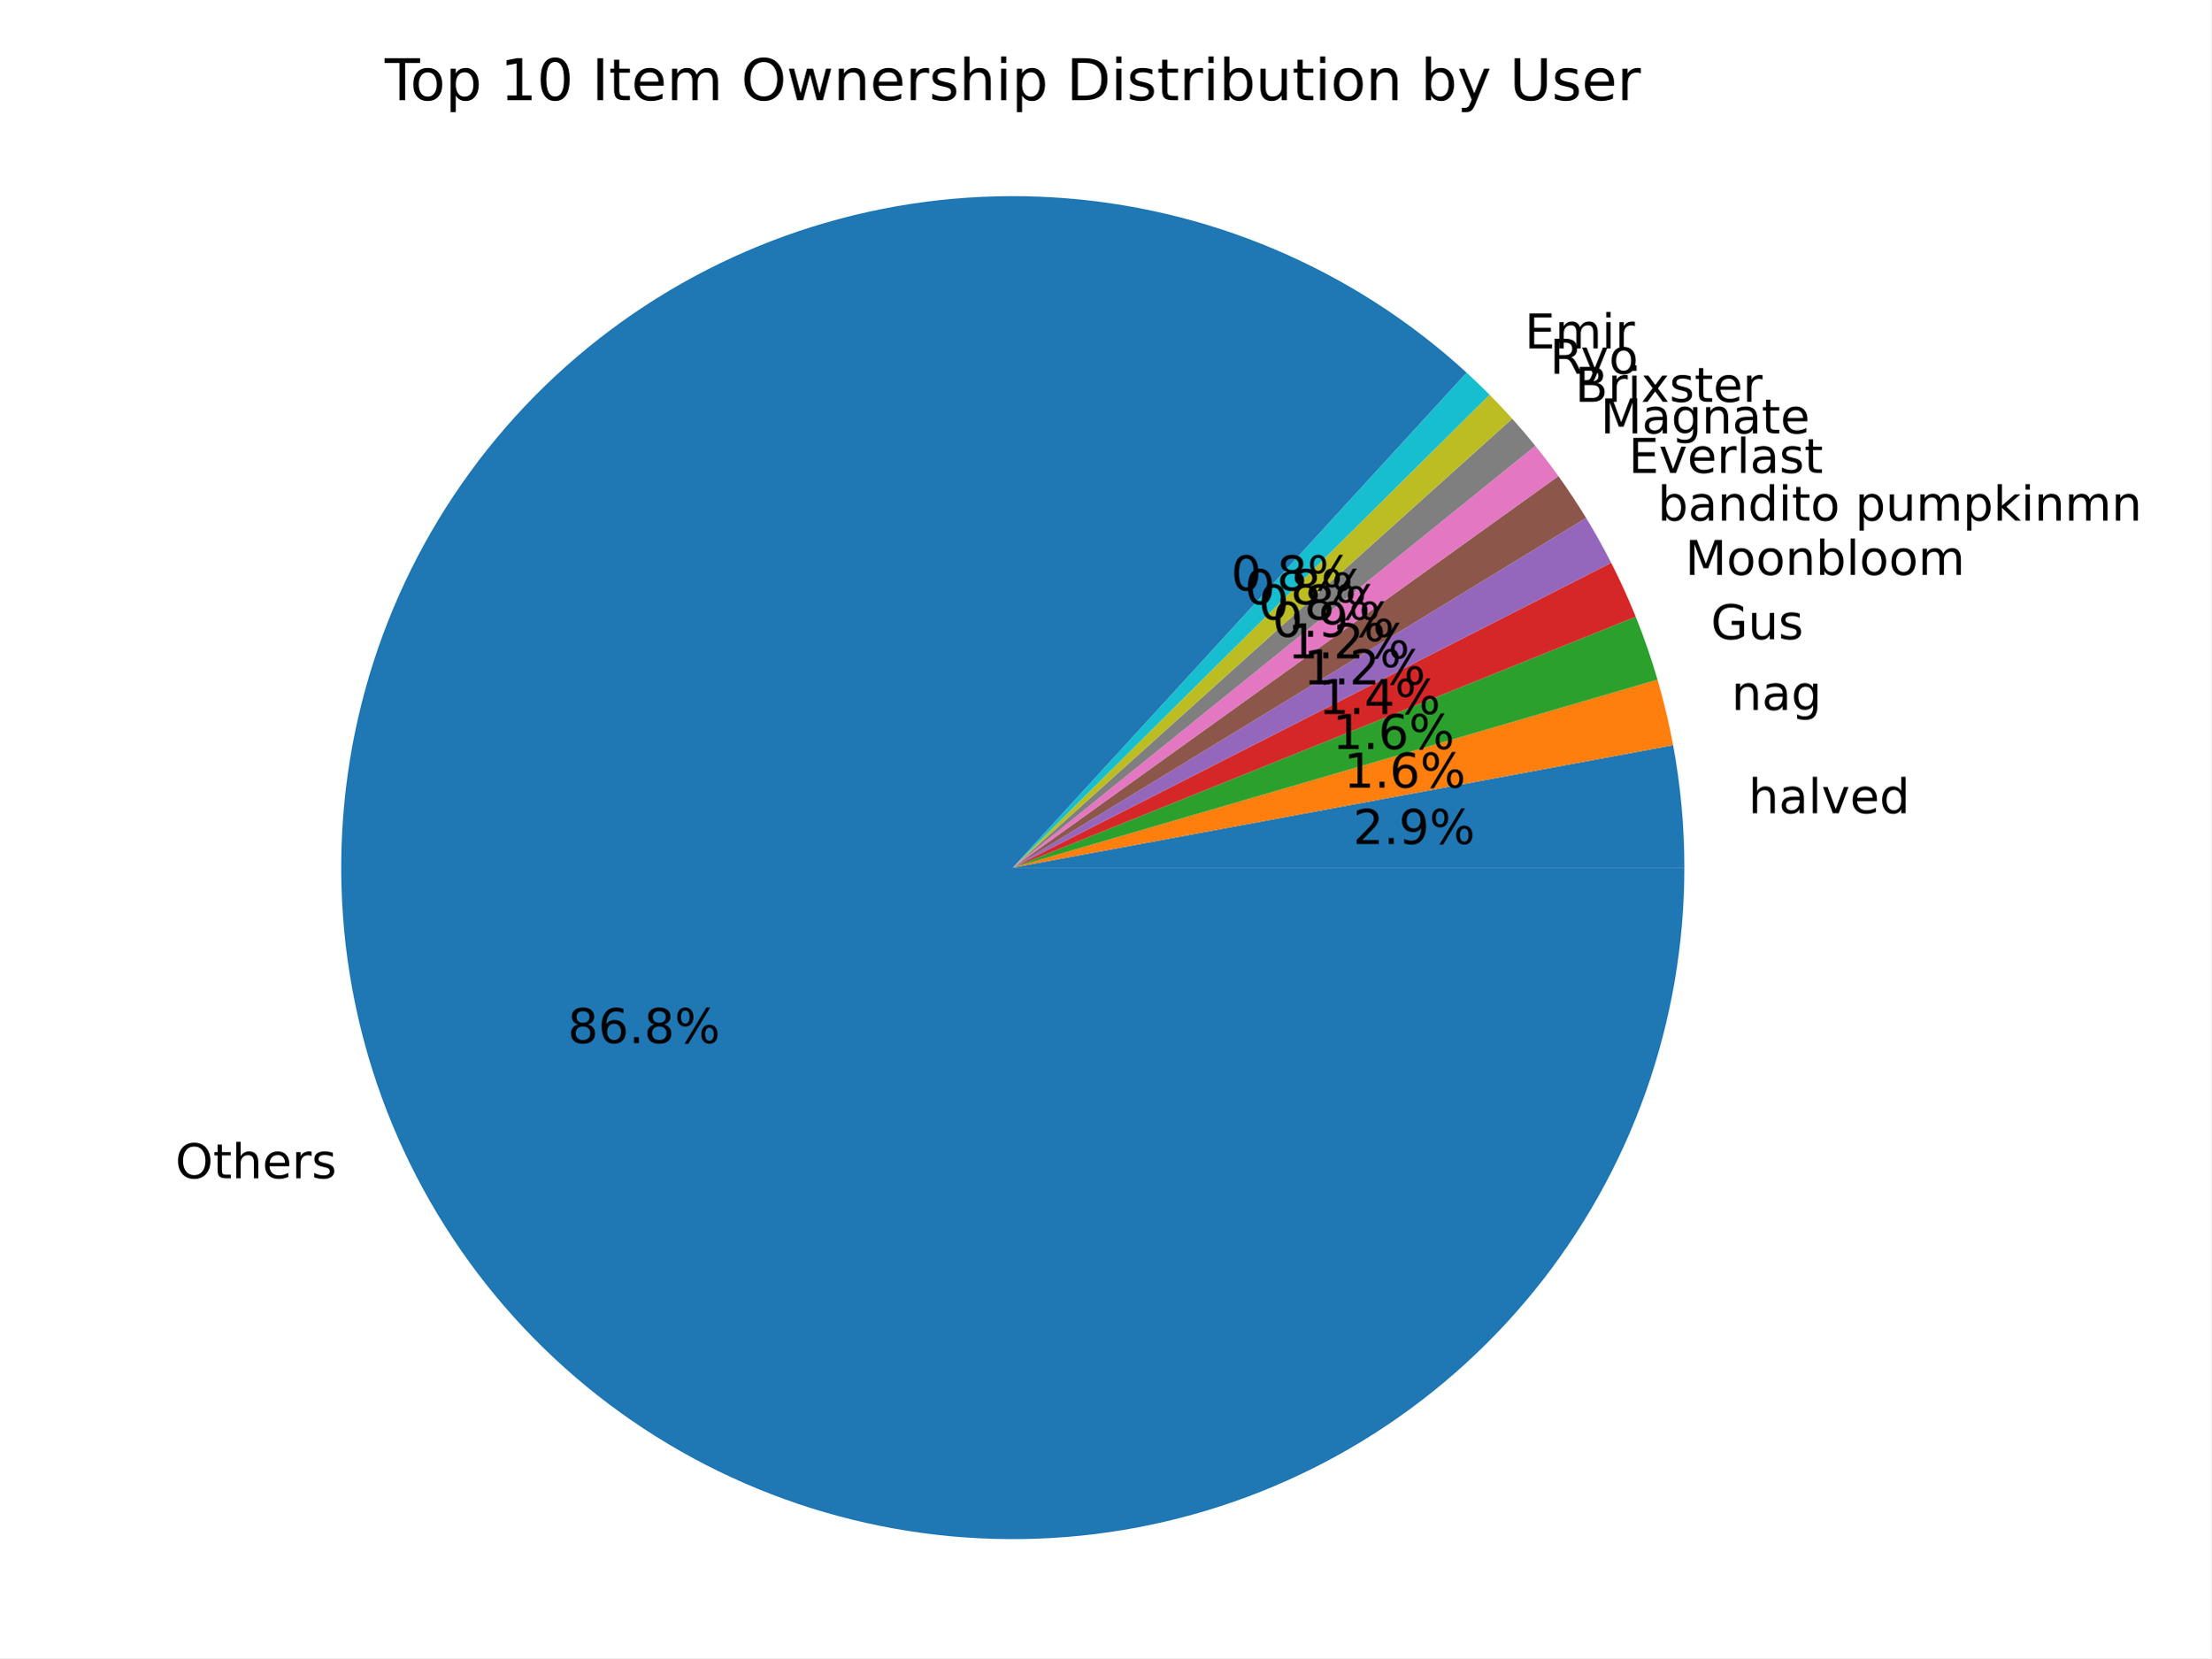
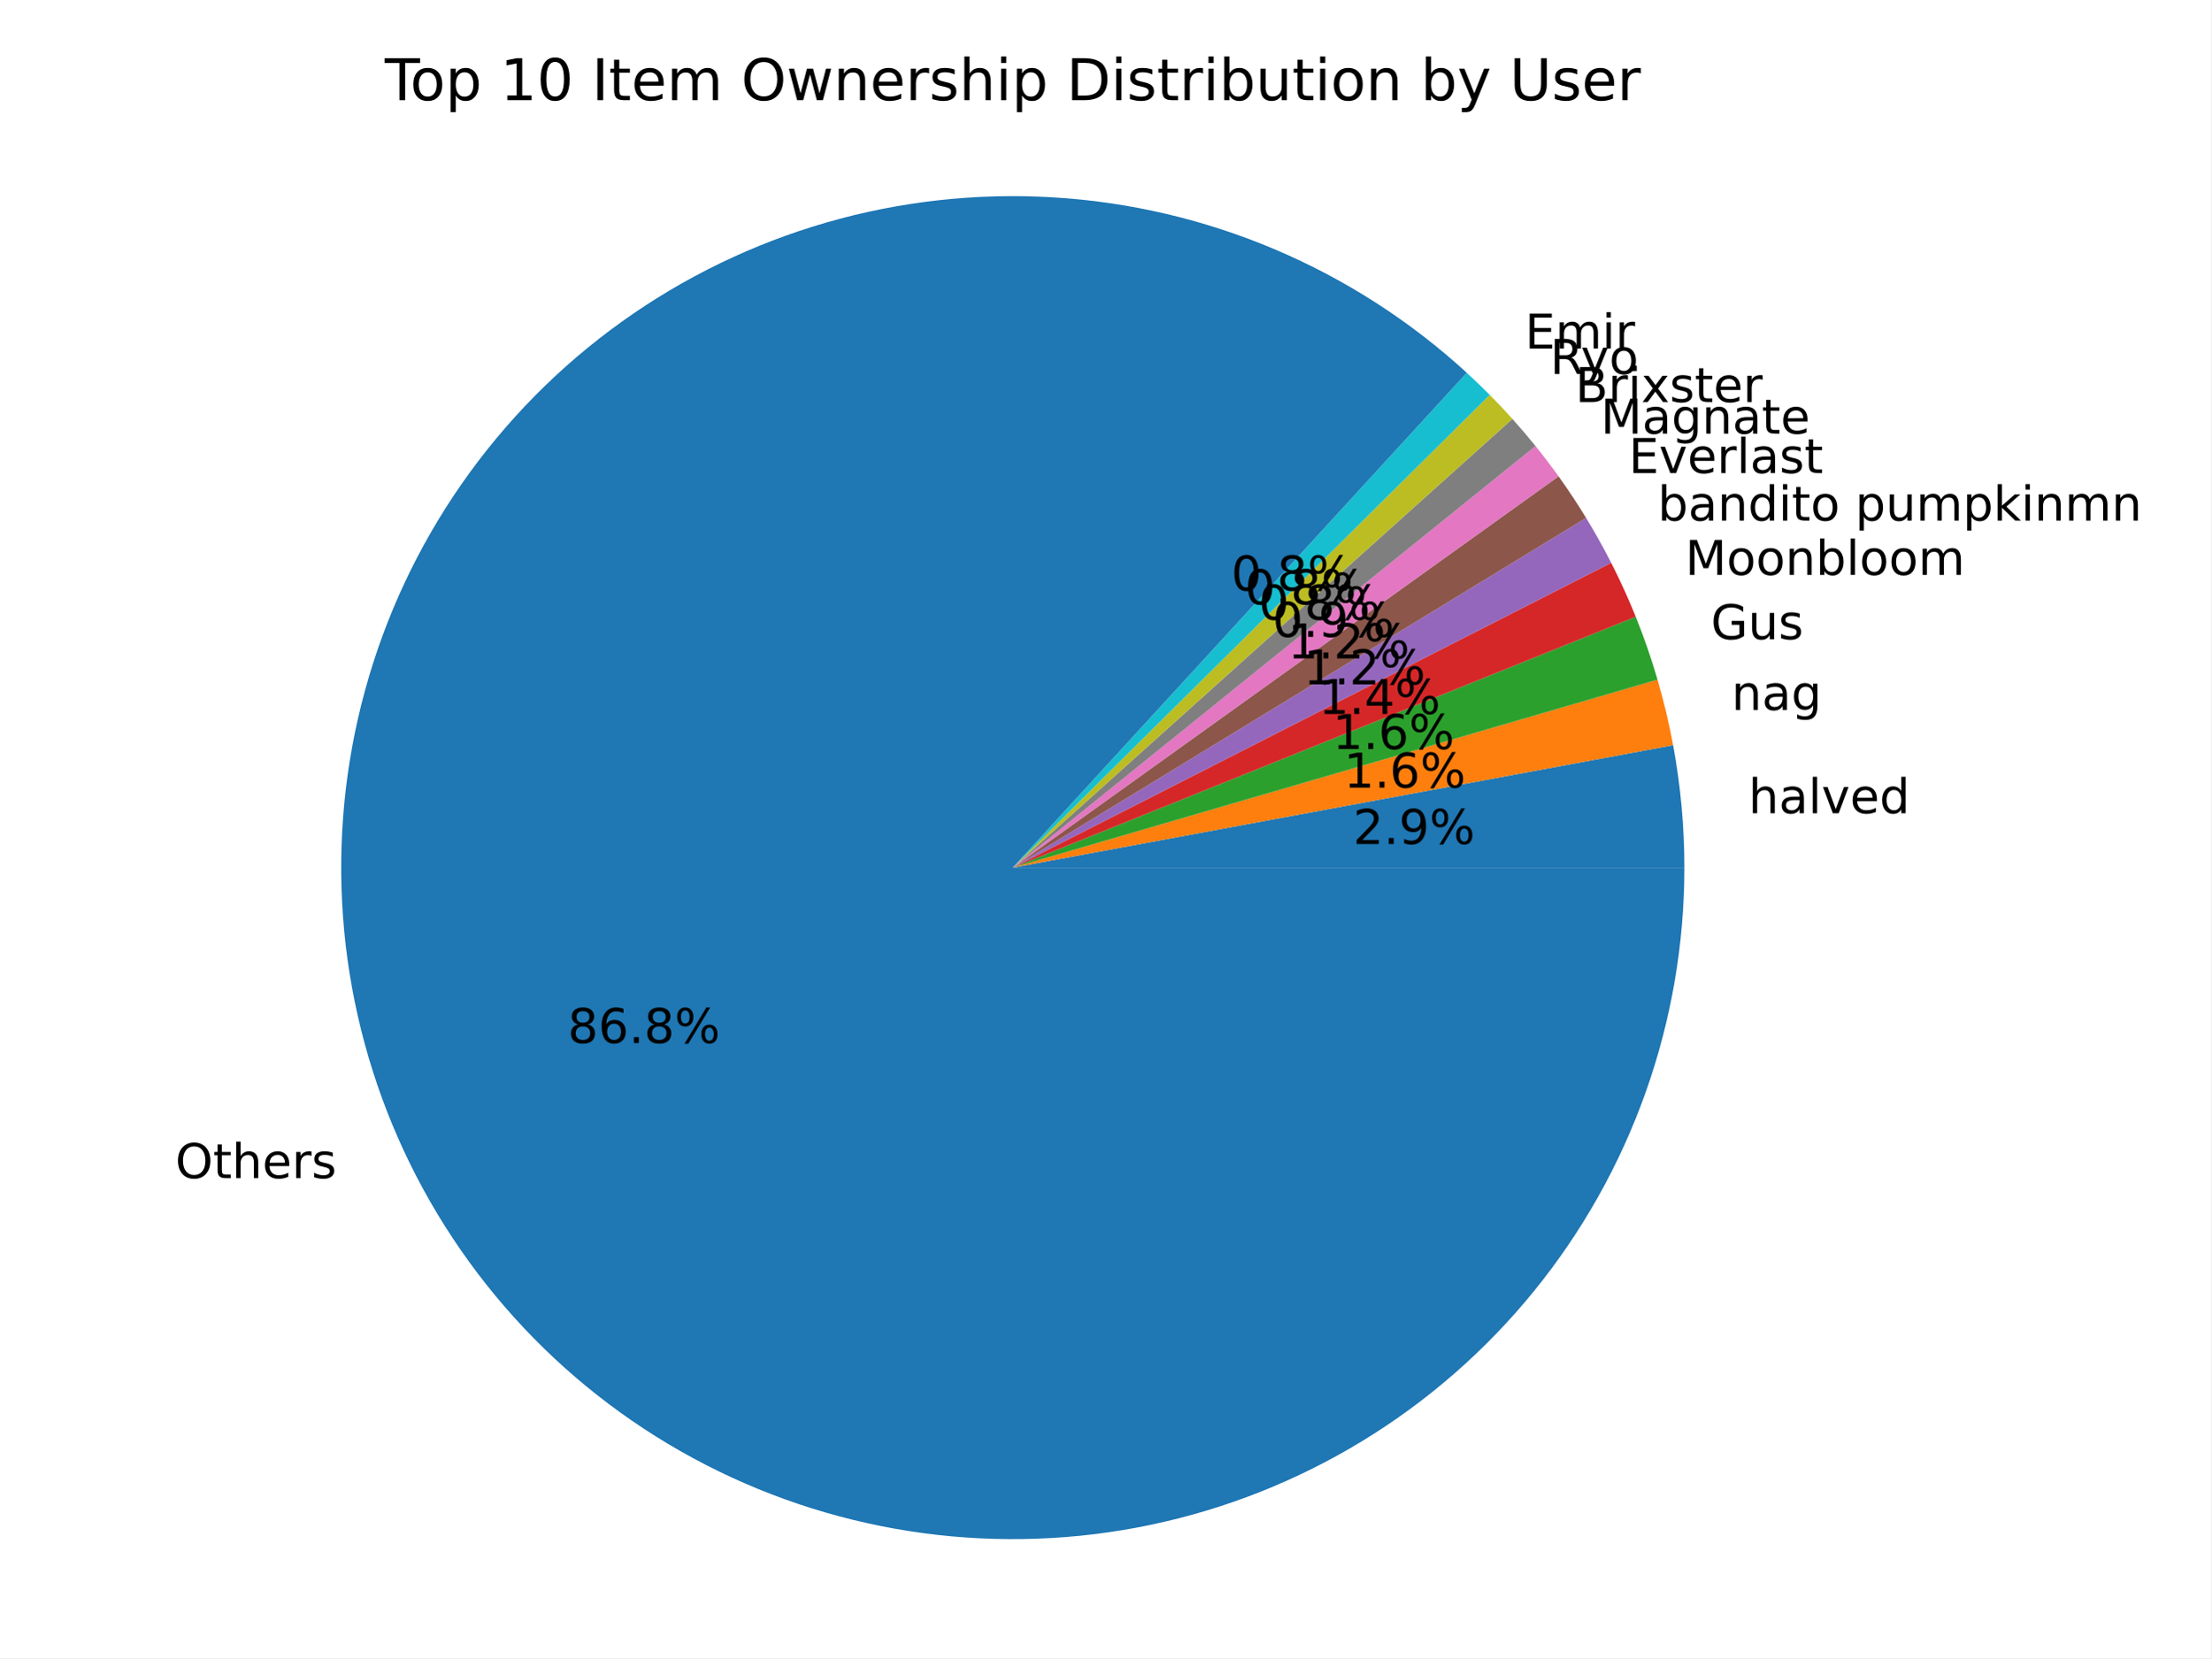
<svg xmlns="http://www.w3.org/2000/svg" xmlns:xlink="http://www.w3.org/1999/xlink" width="460.8pt" height="345.6pt" viewBox="0 0 460.8 345.6" version="1.1">
  <defs>
    <style type="text/css">*{stroke-linejoin: round; stroke-linecap: butt}</style>
  </defs>
  <g id="figure_1">
    <g id="patch_1">
      <path d="M 0 345.6  L 460.8 345.6  L 460.8 0  L 0 0  z " style="fill: #ffffff" />
    </g>
    <g id="axes_1">
      <g id="patch_2">
        <path d="M 351.031 180.84  C 351.031 176.562 350.835 172.286 350.443 168.026  C 350.051 163.766 349.465 159.527 348.685 155.32  L 211.067 180.84  z " style="fill: #1f77b4" />
      </g>
      <g id="patch_3">
-         <path d="M 348.685 155.32  C 348.258 153.018 347.773 150.727 347.232 148.45  C 346.69 146.172 346.091 143.909 345.436 141.661  L 211.067 180.84  z " style="fill: #ff7f0e" />
+         <path d="M 348.685 155.32  C 348.258 153.018 347.773 150.728 347.232 148.45  C 346.69 146.172 346.091 143.909 345.436 141.661  L 211.067 180.84  z " style="fill: #ff7f0e" />
      </g>
      <g id="patch_4">
        <path d="M 345.436 141.661  C 344.788 139.439 344.085 137.233 343.327 135.046  C 342.57 132.858 341.758 130.69 340.894 128.543  L 211.067 180.84  z " style="fill: #2ca02c" />
      </g>
      <g id="patch_5">
        <path d="M 340.894 128.543  C 340.124 126.633 339.312 124.74 338.459 122.865  C 337.606 120.991 336.712 119.135 335.777 117.3  L 211.067 180.84  z " style="fill: #d62728" />
      </g>
      <g id="patch_6">
        <path d="M 335.777 117.3  C 334.966 115.708 334.124 114.132 333.253 112.572  C 332.382 111.013 331.48 109.47 330.55 107.945  L 211.067 180.84  z " style="fill: #9467bd" />
      </g>
      <g id="patch_7">
-         <path d="M 330.55 107.945  C 329.642 106.457 328.707 104.986 327.744 103.534  C 326.782 102.081 325.792 100.646 324.776 99.231  L 211.067 180.84  z " style="fill: #8c564b" />
+         <path d="M 330.55 107.945  C 329.647 106.464 328.716 105.001 327.759 103.556  C 326.802 102.11 325.818 100.683 324.807 99.274  L 211.067 180.84  z " style="fill: #8c564b" />
      </g>
      <g id="patch_8">
-         <path d="M 324.776 99.231  C 324.007 98.158 323.222 97.097 322.422 96.046  C 321.622 94.996 320.808 93.957 319.978 92.93  L 211.067 180.84  z " style="fill: #e377c2" />
+         <path d="M 324.807 99.274  C 324.038 98.201 323.253 97.139 322.454 96.088  C 321.654 95.038 320.84 93.998 320.011 92.971  L 211.067 180.84  z " style="fill: #e377c2" />
      </g>
      <g id="patch_9">
-         <path d="M 319.978 92.93  C 319.199 91.964 318.407 91.009 317.602 90.064  C 316.797 89.12 315.98 88.186 315.15 87.263  L 211.067 180.84  z " style="fill: #7f7f7f" />
+         <path d="M 320.011 92.971  C 319.232 92.005 318.441 91.049 317.636 90.105  C 316.832 89.16 316.015 88.226 315.185 87.303  L 211.067 180.84  z " style="fill: #7f7f7f" />
      </g>
      <g id="patch_10">
-         <path d="M 315.15 87.263  C 314.385 86.412 313.61 85.571 312.824 84.739  C 312.039 83.907 311.243 83.085 310.437 82.273  L 211.067 180.84  z " style="fill: #bcbd22" />
+         <path d="M 315.185 87.303  C 314.421 86.451 313.646 85.61 312.86 84.778  C 312.075 83.946 311.28 83.123 310.474 82.31  L 211.067 180.84  z " style="fill: #bcbd22" />
      </g>
      <g id="patch_11">
-         <path d="M 310.437 82.273  C 309.656 81.486 308.866 80.708 308.066 79.939  C 307.267 79.171 306.458 78.412 305.641 77.662  L 211.067 180.84  z " style="fill: #17becf" />
+         <path d="M 310.474 82.31  C 309.694 81.523 308.904 80.745 308.105 79.976  C 307.305 79.207 306.497 78.448 305.68 77.698  L 211.067 180.84  z " style="fill: #17becf" />
      </g>
      <g id="patch_12">
-         <path d="M 305.641 77.662  C 293.888 66.89 280.381 58.204 265.703 51.981  C 251.026 45.757 235.392 42.087 219.478 41.129  C 203.564 40.171 187.603 41.939 172.285 46.357  C 156.966 50.774 142.515 57.777 129.555 67.062  C 116.595 76.347 105.316 87.778 96.206 100.861  C 87.096 113.945 80.288 128.489 76.076 143.865  C 71.864 159.241 70.311 175.225 71.482 191.124  C 72.653 207.024 76.533 222.607 82.953 237.2  C 89.372 251.793 98.239 265.183 109.168 276.79  C 120.097 288.397 132.929 298.051 147.11 305.336  C 161.291 312.621 176.613 317.43 192.413 319.555  C 208.214 321.68 224.262 321.089 239.863 317.809  C 255.465 314.529 270.392 308.608 283.999 300.3  C 297.607 291.993 309.695 281.421 319.742 269.043  C 329.788 256.664 337.647 242.659 342.977 227.634  C 348.307 212.609 351.031 196.783 351.031 180.84  L 211.067 180.84  z " style="fill: #1f77b4" />
+         <path d="M 305.68 77.698  C 293.931 66.92 280.426 58.229 265.749 52  C 251.072 45.771 235.439 42.095 219.524 41.132  C 203.609 40.169 187.647 41.932 172.326 46.345  C 157.005 50.758 142.55 57.757 129.587 67.039  C 116.623 76.32 105.34 87.749 96.226 100.831  C 87.112 113.913 80.3 128.457 76.085 143.833  C 71.869 159.21 70.312 175.194 71.48 191.095  C 72.648 206.996 76.525 222.581 82.942 237.176  C 89.359 251.771 98.224 265.163 109.152 276.773  C 120.08 288.382 132.912 298.04 147.093 305.327  C 161.273 312.615 176.596 317.426 192.397 319.553  C 208.198 321.68 224.247 321.091 239.85 317.812  C 255.453 314.533 270.382 308.612 283.991 300.305  C 297.6 291.998 309.689 281.427 319.737 269.048  C 329.786 256.669 337.645 242.663 342.976 227.637  C 348.307 212.611 351.031 196.784 351.031 180.84  L 211.067 180.84  z " style="fill: #1f77b4" />
      </g>
      <g id="matplotlib.axis_1" />
      <g id="matplotlib.axis_2" />
      <g id="text_1">
        <g transform="translate(364.3807 169.5043) scale(0.1 -0.1)">
          <defs>
            <path id="DejaVuSans-68" d="M 3513 2113  L 3513 0  L 2938 0  L 2938 2094  Q 2938 2591 2744 2837  Q 2550 3084 2163 3084  Q 1697 3084 1428 2787  Q 1159 2491 1159 1978  L 1159 0  L 581 0  L 581 4863  L 1159 4863  L 1159 2956  Q 1366 3272 1645 3428  Q 1925 3584 2291 3584  Q 2894 3584 3203 3211  Q 3513 2838 3513 2113  z " transform="scale(0.015625)" />
            <path id="DejaVuSans-61" d="M 2194 1759  Q 1497 1759 1228 1600  Q 959 1441 959 1056  Q 959 750 1161 570  Q 1363 391 1709 391  Q 2188 391 2477 730  Q 2766 1069 2766 1631  L 2766 1759  L 2194 1759  z M 3341 1997  L 3341 0  L 2766 0  L 2766 531  Q 2569 213 2275 61  Q 1981 -91 1556 -91  Q 1019 -91 701 211  Q 384 513 384 1019  Q 384 1609 779 1909  Q 1175 2209 1959 2209  L 2766 2209  L 2766 2266  Q 2766 2663 2505 2880  Q 2244 3097 1772 3097  Q 1472 3097 1187 3025  Q 903 2953 641 2809  L 641 3341  Q 956 3463 1253 3523  Q 1550 3584 1831 3584  Q 2591 3584 2966 3190  Q 3341 2797 3341 1997  z " transform="scale(0.015625)" />
            <path id="DejaVuSans-6c" d="M 603 4863  L 1178 4863  L 1178 0  L 603 0  L 603 4863  z " transform="scale(0.015625)" />
            <path id="DejaVuSans-76" d="M 191 3500  L 800 3500  L 1894 563  L 2988 3500  L 3597 3500  L 2284 0  L 1503 0  L 191 3500  z " transform="scale(0.015625)" />
            <path id="DejaVuSans-65" d="M 3597 1894  L 3597 1613  L 953 1613  Q 991 1019 1311 708  Q 1631 397 2203 397  Q 2534 397 2845 478  Q 3156 559 3463 722  L 3463 178  Q 3153 47 2828 -22  Q 2503 -91 2169 -91  Q 1331 -91 842 396  Q 353 884 353 1716  Q 353 2575 817 3079  Q 1281 3584 2069 3584  Q 2775 3584 3186 3129  Q 3597 2675 3597 1894  z M 3022 2063  Q 3016 2534 2758 2815  Q 2500 3097 2075 3097  Q 1594 3097 1305 2825  Q 1016 2553 972 2059  L 3022 2063  z " transform="scale(0.015625)" />
            <path id="DejaVuSans-64" d="M 2906 2969  L 2906 4863  L 3481 4863  L 3481 0  L 2906 0  L 2906 525  Q 2725 213 2448 61  Q 2172 -91 1784 -91  Q 1150 -91 751 415  Q 353 922 353 1747  Q 353 2572 751 3078  Q 1150 3584 1784 3584  Q 2172 3584 2448 3432  Q 2725 3281 2906 2969  z M 947 1747  Q 947 1113 1208 752  Q 1469 391 1925 391  Q 2381 391 2643 752  Q 2906 1113 2906 1747  Q 2906 2381 2643 2742  Q 2381 3103 1925 3103  Q 1469 3103 1208 2742  Q 947 2381 947 1747  z " transform="scale(0.015625)" />
          </defs>
          <use xlink:href="#DejaVuSans-68" />
          <use xlink:href="#DejaVuSans-61" x="63.379" />
          <use xlink:href="#DejaVuSans-6c" x="124.658" />
          <use xlink:href="#DejaVuSans-76" x="152.441" />
          <use xlink:href="#DejaVuSans-65" x="211.621" />
          <use xlink:href="#DejaVuSans-64" x="273.145" />
        </g>
      </g>
      <g id="text_2">
        <g transform="translate(281.9904 175.9112) scale(0.1 -0.1)">
          <defs>
            <path id="DejaVuSans-32" d="M 1228 531  L 3431 531  L 3431 0  L 469 0  L 469 531  Q 828 903 1448 1529  Q 2069 2156 2228 2338  Q 2531 2678 2651 2914  Q 2772 3150 2772 3378  Q 2772 3750 2511 3984  Q 2250 4219 1831 4219  Q 1534 4219 1204 4116  Q 875 4013 500 3803  L 500 4441  Q 881 4594 1212 4672  Q 1544 4750 1819 4750  Q 2544 4750 2975 4387  Q 3406 4025 3406 3419  Q 3406 3131 3298 2873  Q 3191 2616 2906 2266  Q 2828 2175 2409 1742  Q 1991 1309 1228 531  z " transform="scale(0.015625)" />
            <path id="DejaVuSans-2e" d="M 684 794  L 1344 794  L 1344 0  L 684 0  L 684 794  z " transform="scale(0.015625)" />
            <path id="DejaVuSans-39" d="M 703 97  L 703 672  Q 941 559 1184 500  Q 1428 441 1663 441  Q 2288 441 2617 861  Q 2947 1281 2994 2138  Q 2813 1869 2534 1725  Q 2256 1581 1919 1581  Q 1219 1581 811 2004  Q 403 2428 403 3163  Q 403 3881 828 4315  Q 1253 4750 1959 4750  Q 2769 4750 3195 4129  Q 3622 3509 3622 2328  Q 3622 1225 3098 567  Q 2575 -91 1691 -91  Q 1453 -91 1209 -44  Q 966 3 703 97  z M 1959 2075  Q 2384 2075 2632 2365  Q 2881 2656 2881 3163  Q 2881 3666 2632 3958  Q 2384 4250 1959 4250  Q 1534 4250 1286 3958  Q 1038 3666 1038 3163  Q 1038 2656 1286 2365  Q 1534 2075 1959 2075  z " transform="scale(0.015625)" />
            <path id="DejaVuSans-25" d="M 4653 2053  Q 4381 2053 4226 1822  Q 4072 1591 4072 1178  Q 4072 772 4226 539  Q 4381 306 4653 306  Q 4919 306 5073 539  Q 5228 772 5228 1178  Q 5228 1588 5073 1820  Q 4919 2053 4653 2053  z M 4653 2450  Q 5147 2450 5437 2106  Q 5728 1763 5728 1178  Q 5728 594 5436 251  Q 5144 -91 4653 -91  Q 4153 -91 3862 251  Q 3572 594 3572 1178  Q 3572 1766 3864 2108  Q 4156 2450 4653 2450  z M 1428 4353  Q 1159 4353 1004 4120  Q 850 3888 850 3481  Q 850 3069 1003 2837  Q 1156 2606 1428 2606  Q 1700 2606 1854 2837  Q 2009 3069 2009 3481  Q 2009 3884 1853 4118  Q 1697 4353 1428 4353  z M 4250 4750  L 4750 4750  L 1831 -91  L 1331 -91  L 4250 4750  z M 1428 4750  Q 1922 4750 2215 4408  Q 2509 4066 2509 3481  Q 2509 2891 2217 2550  Q 1925 2209 1428 2209  Q 931 2209 642 2551  Q 353 2894 353 3481  Q 353 4063 643 4406  Q 934 4750 1428 4750  z " transform="scale(0.015625)" />
          </defs>
          <use xlink:href="#DejaVuSans-32" />
          <use xlink:href="#DejaVuSans-2e" x="63.623" />
          <use xlink:href="#DejaVuSans-39" x="95.41" />
          <use xlink:href="#DejaVuSans-25" x="159.033" />
        </g>
      </g>
      <g id="text_3">
        <g transform="translate(360.8479 147.9703) scale(0.1 -0.1)">
          <defs>
            <path id="DejaVuSans-6e" d="M 3513 2113  L 3513 0  L 2938 0  L 2938 2094  Q 2938 2591 2744 2837  Q 2550 3084 2163 3084  Q 1697 3084 1428 2787  Q 1159 2491 1159 1978  L 1159 0  L 581 0  L 581 3500  L 1159 3500  L 1159 2956  Q 1366 3272 1645 3428  Q 1925 3584 2291 3584  Q 2894 3584 3203 3211  Q 3513 2838 3513 2113  z " transform="scale(0.015625)" />
            <path id="DejaVuSans-67" d="M 2906 1791  Q 2906 2416 2648 2759  Q 2391 3103 1925 3103  Q 1463 3103 1205 2759  Q 947 2416 947 1791  Q 947 1169 1205 825  Q 1463 481 1925 481  Q 2391 481 2648 825  Q 2906 1169 2906 1791  z M 3481 434  Q 3481 -459 3084 -895  Q 2688 -1331 1869 -1331  Q 1566 -1331 1297 -1286  Q 1028 -1241 775 -1147  L 775 -588  Q 1028 -725 1275 -790  Q 1522 -856 1778 -856  Q 2344 -856 2625 -561  Q 2906 -266 2906 331  L 2906 616  Q 2728 306 2450 153  Q 2172 0 1784 0  Q 1141 0 747 490  Q 353 981 353 1791  Q 353 2603 747 3093  Q 1141 3584 1784 3584  Q 2172 3584 2450 3431  Q 2728 3278 2906 2969  L 2906 3500  L 3481 3500  L 3481 434  z " transform="scale(0.015625)" />
          </defs>
          <use xlink:href="#DejaVuSans-6e" />
          <use xlink:href="#DejaVuSans-61" x="63.379" />
          <use xlink:href="#DejaVuSans-67" x="124.658" />
        </g>
      </g>
      <g id="text_4">
        <g transform="translate(280.0635 164.1653) scale(0.1 -0.1)">
          <defs>
            <path id="DejaVuSans-31" d="M 794 531  L 1825 531  L 1825 4091  L 703 3866  L 703 4441  L 1819 4666  L 2450 4666  L 2450 531  L 3481 531  L 3481 0  L 794 0  L 794 531  z " transform="scale(0.015625)" />
            <path id="DejaVuSans-36" d="M 2113 2584  Q 1688 2584 1439 2293  Q 1191 2003 1191 1497  Q 1191 994 1439 701  Q 1688 409 2113 409  Q 2538 409 2786 701  Q 3034 994 3034 1497  Q 3034 2003 2786 2293  Q 2538 2584 2113 2584  z M 3366 4563  L 3366 3988  Q 3128 4100 2886 4159  Q 2644 4219 2406 4219  Q 1781 4219 1451 3797  Q 1122 3375 1075 2522  Q 1259 2794 1537 2939  Q 1816 3084 2150 3084  Q 2853 3084 3261 2657  Q 3669 2231 3669 1497  Q 3669 778 3244 343  Q 2819 -91 2113 -91  Q 1303 -91 875 529  Q 447 1150 447 2328  Q 447 3434 972 4092  Q 1497 4750 2381 4750  Q 2619 4750 2861 4703  Q 3103 4656 3366 4563  z " transform="scale(0.015625)" />
          </defs>
          <use xlink:href="#DejaVuSans-31" />
          <use xlink:href="#DejaVuSans-2e" x="63.623" />
          <use xlink:href="#DejaVuSans-36" x="95.41" />
          <use xlink:href="#DejaVuSans-25" x="159.033" />
        </g>
      </g>
      <g id="text_5">
        <g transform="translate(356.5533 133.2257) scale(0.1 -0.1)">
          <defs>
            <path id="DejaVuSans-47" d="M 3809 666  L 3809 1919  L 2778 1919  L 2778 2438  L 4434 2438  L 4434 434  Q 4069 175 3628 42  Q 3188 -91 2688 -91  Q 1594 -91 976 548  Q 359 1188 359 2328  Q 359 3472 976 4111  Q 1594 4750 2688 4750  Q 3144 4750 3555 4637  Q 3966 4525 4313 4306  L 4313 3634  Q 3963 3931 3569 4081  Q 3175 4231 2741 4231  Q 1884 4231 1454 3753  Q 1025 3275 1025 2328  Q 1025 1384 1454 906  Q 1884 428 2741 428  Q 3075 428 3337 486  Q 3600 544 3809 666  z " transform="scale(0.015625)" />
            <path id="DejaVuSans-75" d="M 544 1381  L 544 3500  L 1119 3500  L 1119 1403  Q 1119 906 1312 657  Q 1506 409 1894 409  Q 2359 409 2629 706  Q 2900 1003 2900 1516  L 2900 3500  L 3475 3500  L 3475 0  L 2900 0  L 2900 538  Q 2691 219 2414 64  Q 2138 -91 1772 -91  Q 1169 -91 856 284  Q 544 659 544 1381  z M 1991 3584  L 1991 3584  z " transform="scale(0.015625)" />
            <path id="DejaVuSans-73" d="M 2834 3397  L 2834 2853  Q 2591 2978 2328 3040  Q 2066 3103 1784 3103  Q 1356 3103 1142 2972  Q 928 2841 928 2578  Q 928 2378 1081 2264  Q 1234 2150 1697 2047  L 1894 2003  Q 2506 1872 2764 1633  Q 3022 1394 3022 966  Q 3022 478 2636 193  Q 2250 -91 1575 -91  Q 1294 -91 989 -36  Q 684 19 347 128  L 347 722  Q 666 556 975 473  Q 1284 391 1588 391  Q 1994 391 2212 530  Q 2431 669 2431 922  Q 2431 1156 2273 1281  Q 2116 1406 1581 1522  L 1381 1569  Q 847 1681 609 1914  Q 372 2147 372 2553  Q 372 3047 722 3315  Q 1072 3584 1716 3584  Q 2034 3584 2315 3537  Q 2597 3491 2834 3397  z " transform="scale(0.015625)" />
          </defs>
          <use xlink:href="#DejaVuSans-47" />
          <use xlink:href="#DejaVuSans-75" x="77.49" />
          <use xlink:href="#DejaVuSans-73" x="140.869" />
        </g>
      </g>
      <g id="text_6">
        <g transform="translate(277.7209 156.1228) scale(0.1 -0.1)">
          <use xlink:href="#DejaVuSans-31" />
          <use xlink:href="#DejaVuSans-2e" x="63.623" />
          <use xlink:href="#DejaVuSans-36" x="95.41" />
          <use xlink:href="#DejaVuSans-25" x="159.033" />
        </g>
      </g>
      <g id="text_7">
        <g transform="translate(351.1985 119.8271) scale(0.1 -0.1)">
          <defs>
            <path id="DejaVuSans-4d" d="M 628 4666  L 1569 4666  L 2759 1491  L 3956 4666  L 4897 4666  L 4897 0  L 4281 0  L 4281 4097  L 3078 897  L 2444 897  L 1241 4097  L 1241 0  L 628 0  L 628 4666  z " transform="scale(0.015625)" />
            <path id="DejaVuSans-6f" d="M 1959 3097  Q 1497 3097 1228 2736  Q 959 2375 959 1747  Q 959 1119 1226 758  Q 1494 397 1959 397  Q 2419 397 2687 759  Q 2956 1122 2956 1747  Q 2956 2369 2687 2733  Q 2419 3097 1959 3097  z M 1959 3584  Q 2709 3584 3137 3096  Q 3566 2609 3566 1747  Q 3566 888 3137 398  Q 2709 -91 1959 -91  Q 1206 -91 779 398  Q 353 888 353 1747  Q 353 2609 779 3096  Q 1206 3584 1959 3584  z " transform="scale(0.015625)" />
            <path id="DejaVuSans-62" d="M 3116 1747  Q 3116 2381 2855 2742  Q 2594 3103 2138 3103  Q 1681 3103 1420 2742  Q 1159 2381 1159 1747  Q 1159 1113 1420 752  Q 1681 391 2138 391  Q 2594 391 2855 752  Q 3116 1113 3116 1747  z M 1159 2969  Q 1341 3281 1617 3432  Q 1894 3584 2278 3584  Q 2916 3584 3314 3078  Q 3713 2572 3713 1747  Q 3713 922 3314 415  Q 2916 -91 2278 -91  Q 1894 -91 1617 61  Q 1341 213 1159 525  L 1159 0  L 581 0  L 581 4863  L 1159 4863  L 1159 2969  z " transform="scale(0.015625)" />
            <path id="DejaVuSans-6d" d="M 3328 2828  Q 3544 3216 3844 3400  Q 4144 3584 4550 3584  Q 5097 3584 5394 3201  Q 5691 2819 5691 2113  L 5691 0  L 5113 0  L 5113 2094  Q 5113 2597 4934 2840  Q 4756 3084 4391 3084  Q 3944 3084 3684 2787  Q 3425 2491 3425 1978  L 3425 0  L 2847 0  L 2847 2094  Q 2847 2600 2669 2842  Q 2491 3084 2119 3084  Q 1678 3084 1418 2786  Q 1159 2488 1159 1978  L 1159 0  L 581 0  L 581 3500  L 1159 3500  L 1159 2956  Q 1356 3278 1631 3431  Q 1906 3584 2284 3584  Q 2666 3584 2933 3390  Q 3200 3197 3328 2828  z " transform="scale(0.015625)" />
          </defs>
          <use xlink:href="#DejaVuSans-4d" />
          <use xlink:href="#DejaVuSans-6f" x="86.279" />
          <use xlink:href="#DejaVuSans-6f" x="147.461" />
          <use xlink:href="#DejaVuSans-6e" x="208.643" />
          <use xlink:href="#DejaVuSans-62" x="272.021" />
          <use xlink:href="#DejaVuSans-6c" x="335.498" />
          <use xlink:href="#DejaVuSans-6f" x="363.281" />
          <use xlink:href="#DejaVuSans-6f" x="424.463" />
          <use xlink:href="#DejaVuSans-6d" x="485.645" />
        </g>
      </g>
      <g id="text_8">
        <g transform="translate(274.8002 148.8145) scale(0.1 -0.1)">
          <defs>
            <path id="DejaVuSans-34" d="M 2419 4116  L 825 1625  L 2419 1625  L 2419 4116  z M 2253 4666  L 3047 4666  L 3047 1625  L 3713 1625  L 3713 1100  L 3047 1100  L 3047 0  L 2419 0  L 2419 1100  L 313 1100  L 313 1709  L 2253 4666  z " transform="scale(0.015625)" />
          </defs>
          <use xlink:href="#DejaVuSans-31" />
          <use xlink:href="#DejaVuSans-2e" x="63.623" />
          <use xlink:href="#DejaVuSans-34" x="95.41" />
          <use xlink:href="#DejaVuSans-25" x="159.033" />
        </g>
      </g>
      <g id="text_9">
        <g transform="translate(345.4715 108.505) scale(0.1 -0.1)">
          <defs>
            <path id="DejaVuSans-69" d="M 603 3500  L 1178 3500  L 1178 0  L 603 0  L 603 3500  z M 603 4863  L 1178 4863  L 1178 4134  L 603 4134  L 603 4863  z " transform="scale(0.015625)" />
            <path id="DejaVuSans-74" d="M 1172 4494  L 1172 3500  L 2356 3500  L 2356 3053  L 1172 3053  L 1172 1153  Q 1172 725 1289 603  Q 1406 481 1766 481  L 2356 481  L 2356 0  L 1766 0  Q 1100 0 847 248  Q 594 497 594 1153  L 594 3053  L 172 3053  L 172 3500  L 594 3500  L 594 4494  L 1172 4494  z " transform="scale(0.015625)" />
            <path id="DejaVuSans-20" transform="scale(0.015625)" />
            <path id="DejaVuSans-70" d="M 1159 525  L 1159 -1331  L 581 -1331  L 581 3500  L 1159 3500  L 1159 2969  Q 1341 3281 1617 3432  Q 1894 3584 2278 3584  Q 2916 3584 3314 3078  Q 3713 2572 3713 1747  Q 3713 922 3314 415  Q 2916 -91 2278 -91  Q 1894 -91 1617 61  Q 1341 213 1159 525  z M 3116 1747  Q 3116 2381 2855 2742  Q 2594 3103 2138 3103  Q 1681 3103 1420 2742  Q 1159 2381 1159 1747  Q 1159 1113 1420 752  Q 1681 391 2138 391  Q 2594 391 2855 752  Q 3116 1113 3116 1747  z " transform="scale(0.015625)" />
            <path id="DejaVuSans-6b" d="M 581 4863  L 1159 4863  L 1159 1991  L 2875 3500  L 3609 3500  L 1753 1863  L 3688 0  L 2938 0  L 1159 1709  L 1159 0  L 581 0  L 581 4863  z " transform="scale(0.015625)" />
          </defs>
          <use xlink:href="#DejaVuSans-62" />
          <use xlink:href="#DejaVuSans-61" x="63.477" />
          <use xlink:href="#DejaVuSans-6e" x="124.756" />
          <use xlink:href="#DejaVuSans-64" x="188.135" />
          <use xlink:href="#DejaVuSans-69" x="251.611" />
          <use xlink:href="#DejaVuSans-74" x="279.395" />
          <use xlink:href="#DejaVuSans-6f" x="318.604" />
          <use xlink:href="#DejaVuSans-20" x="379.785" />
          <use xlink:href="#DejaVuSans-70" x="411.572" />
          <use xlink:href="#DejaVuSans-75" x="475.049" />
          <use xlink:href="#DejaVuSans-6d" x="538.428" />
          <use xlink:href="#DejaVuSans-70" x="635.84" />
          <use xlink:href="#DejaVuSans-6b" x="699.316" />
          <use xlink:href="#DejaVuSans-69" x="757.227" />
          <use xlink:href="#DejaVuSans-6e" x="785.01" />
          <use xlink:href="#DejaVuSans-6d" x="848.389" />
          <use xlink:href="#DejaVuSans-6e" x="945.801" />
        </g>
      </g>
      <g id="text_10">
        <g transform="translate(271.6763 142.6388) scale(0.1 -0.1)">
          <use xlink:href="#DejaVuSans-31" />
          <use xlink:href="#DejaVuSans-2e" x="63.623" />
          <use xlink:href="#DejaVuSans-32" x="95.41" />
          <use xlink:href="#DejaVuSans-25" x="159.033" />
        </g>
      </g>
      <g id="text_11">
-         <g transform="translate(339.4122 98.56248) scale(0.1 -0.1)">
+         <g transform="translate(339.4282 98.58669) scale(0.1 -0.1)">
          <defs>
            <path id="DejaVuSans-45" d="M 628 4666  L 3578 4666  L 3578 4134  L 1259 4134  L 1259 2753  L 3481 2753  L 3481 2222  L 1259 2222  L 1259 531  L 3634 531  L 3634 0  L 628 0  L 628 4666  z " transform="scale(0.015625)" />
            <path id="DejaVuSans-72" d="M 2631 2963  Q 2534 3019 2420 3045  Q 2306 3072 2169 3072  Q 1681 3072 1420 2755  Q 1159 2438 1159 1844  L 1159 0  L 581 0  L 581 3500  L 1159 3500  L 1159 2956  Q 1341 3275 1631 3429  Q 1922 3584 2338 3584  Q 2397 3584 2469 3576  Q 2541 3569 2628 3553  L 2631 2963  z " transform="scale(0.015625)" />
          </defs>
          <use xlink:href="#DejaVuSans-45" />
          <use xlink:href="#DejaVuSans-76" x="63.184" />
          <use xlink:href="#DejaVuSans-65" x="122.363" />
          <use xlink:href="#DejaVuSans-72" x="183.887" />
          <use xlink:href="#DejaVuSans-6c" x="225" />
          <use xlink:href="#DejaVuSans-61" x="252.783" />
          <use xlink:href="#DejaVuSans-73" x="314.062" />
          <use xlink:href="#DejaVuSans-74" x="366.162" />
        </g>
      </g>
      <g id="text_12">
-         <g transform="translate(268.3712 137.2156) scale(0.1 -0.1)">
+         <g transform="translate(268.38 137.2288) scale(0.1 -0.1)">
          <use xlink:href="#DejaVuSans-31" />
          <use xlink:href="#DejaVuSans-2e" x="63.623" />
          <use xlink:href="#DejaVuSans-32" x="95.41" />
          <use xlink:href="#DejaVuSans-25" x="159.033" />
        </g>
      </g>
      <g id="text_13">
-         <g transform="translate(333.5574 90.32633) scale(0.1 -0.1)">
+         <g transform="translate(333.5925 90.37254) scale(0.1 -0.1)">
          <use xlink:href="#DejaVuSans-4d" />
          <use xlink:href="#DejaVuSans-61" x="86.279" />
          <use xlink:href="#DejaVuSans-67" x="147.559" />
          <use xlink:href="#DejaVuSans-6e" x="211.035" />
          <use xlink:href="#DejaVuSans-61" x="274.414" />
          <use xlink:href="#DejaVuSans-74" x="335.693" />
          <use xlink:href="#DejaVuSans-65" x="374.902" />
        </g>
      </g>
      <g id="text_14">
-         <g transform="translate(265.1777 132.7232) scale(0.1 -0.1)">
+         <g transform="translate(265.1969 132.7484) scale(0.1 -0.1)">
          <defs>
            <path id="DejaVuSans-30" d="M 2034 4250  Q 1547 4250 1301 3770  Q 1056 3291 1056 2328  Q 1056 1369 1301 889  Q 1547 409 2034 409  Q 2525 409 2770 889  Q 3016 1369 3016 2328  Q 3016 3291 2770 3770  Q 2525 4250 2034 4250  z M 2034 4750  Q 2819 4750 3233 4129  Q 3647 3509 3647 2328  Q 3647 1150 3233 529  Q 2819 -91 2034 -91  Q 1250 -91 836 529  Q 422 1150 422 2328  Q 422 3509 836 4129  Q 1250 4750 2034 4750  z " transform="scale(0.015625)" />
          </defs>
          <use xlink:href="#DejaVuSans-30" />
          <use xlink:href="#DejaVuSans-2e" x="63.623" />
          <use xlink:href="#DejaVuSans-39" x="95.41" />
          <use xlink:href="#DejaVuSans-25" x="159.033" />
        </g>
      </g>
      <g id="text_15">
-         <g transform="translate(328.2553 83.74624) scale(0.1 -0.1)">
+         <g transform="translate(328.293 83.79046) scale(0.1 -0.1)">
          <defs>
            <path id="DejaVuSans-42" d="M 1259 2228  L 1259 519  L 2272 519  Q 2781 519 3026 730  Q 3272 941 3272 1375  Q 3272 1813 3026 2020  Q 2781 2228 2272 2228  L 1259 2228  z M 1259 4147  L 1259 2741  L 2194 2741  Q 2656 2741 2882 2914  Q 3109 3088 3109 3444  Q 3109 3797 2882 3972  Q 2656 4147 2194 4147  L 1259 4147  z M 628 4666  L 2241 4666  Q 2963 4666 3353 4366  Q 3744 4066 3744 3513  Q 3744 3084 3544 2831  Q 3344 2578 2956 2516  Q 3422 2416 3680 2098  Q 3938 1781 3938 1306  Q 3938 681 3513 340  Q 3088 0 2303 0  L 628 0  L 628 4666  z " transform="scale(0.015625)" />
            <path id="DejaVuSans-78" d="M 3513 3500  L 2247 1797  L 3578 0  L 2900 0  L 1881 1375  L 863 0  L 184 0  L 1544 1831  L 300 3500  L 978 3500  L 1906 2253  L 2834 3500  L 3513 3500  z " transform="scale(0.015625)" />
          </defs>
          <use xlink:href="#DejaVuSans-42" />
          <use xlink:href="#DejaVuSans-72" x="68.604" />
          <use xlink:href="#DejaVuSans-69" x="109.717" />
          <use xlink:href="#DejaVuSans-78" x="137.5" />
          <use xlink:href="#DejaVuSans-73" x="196.68" />
          <use xlink:href="#DejaVuSans-74" x="248.779" />
          <use xlink:href="#DejaVuSans-65" x="287.988" />
          <use xlink:href="#DejaVuSans-72" x="349.512" />
        </g>
      </g>
      <g id="text_16">
-         <g transform="translate(262.2857 129.134) scale(0.1 -0.1)">
+         <g transform="translate(262.3062 129.1582) scale(0.1 -0.1)">
          <defs>
            <path id="DejaVuSans-38" d="M 2034 2216  Q 1584 2216 1326 1975  Q 1069 1734 1069 1313  Q 1069 891 1326 650  Q 1584 409 2034 409  Q 2484 409 2743 651  Q 3003 894 3003 1313  Q 3003 1734 2745 1975  Q 2488 2216 2034 2216  z M 1403 2484  Q 997 2584 770 2862  Q 544 3141 544 3541  Q 544 4100 942 4425  Q 1341 4750 2034 4750  Q 2731 4750 3128 4425  Q 3525 4100 3525 3541  Q 3525 3141 3298 2862  Q 3072 2584 2669 2484  Q 3125 2378 3379 2068  Q 3634 1759 3634 1313  Q 3634 634 3220 271  Q 2806 -91 2034 -91  Q 1263 -91 848 271  Q 434 634 434 1313  Q 434 1759 690 2068  Q 947 2378 1403 2484  z M 1172 3481  Q 1172 3119 1398 2916  Q 1625 2713 2034 2713  Q 2441 2713 2670 2916  Q 2900 3119 2900 3481  Q 2900 3844 2670 4047  Q 2441 4250 2034 4250  Q 1625 4250 1398 4047  Q 1172 3844 1172 3481  z " transform="scale(0.015625)" />
          </defs>
          <use xlink:href="#DejaVuSans-30" />
          <use xlink:href="#DejaVuSans-2e" x="63.623" />
          <use xlink:href="#DejaVuSans-38" x="95.41" />
          <use xlink:href="#DejaVuSans-25" x="159.033" />
        </g>
      </g>
      <g id="text_17">
-         <g transform="translate(322.9998 77.88851) scale(0.1 -0.1)">
+         <g transform="translate(323.0397 77.93075) scale(0.1 -0.1)">
          <defs>
            <path id="DejaVuSans-52" d="M 2841 2188  Q 3044 2119 3236 1894  Q 3428 1669 3622 1275  L 4263 0  L 3584 0  L 2988 1197  Q 2756 1666 2539 1819  Q 2322 1972 1947 1972  L 1259 1972  L 1259 0  L 628 0  L 628 4666  L 2053 4666  Q 2853 4666 3247 4331  Q 3641 3997 3641 3322  Q 3641 2881 3436 2590  Q 3231 2300 2841 2188  z M 1259 4147  L 1259 2491  L 2053 2491  Q 2509 2491 2742 2702  Q 2975 2913 2975 3322  Q 2975 3731 2742 3939  Q 2509 4147 2053 4147  L 1259 4147  z " transform="scale(0.015625)" />
            <path id="DejaVuSans-79" d="M 2059 -325  Q 1816 -950 1584 -1140  Q 1353 -1331 966 -1331  L 506 -1331  L 506 -850  L 844 -850  Q 1081 -850 1212 -737  Q 1344 -625 1503 -206  L 1606 56  L 191 3500  L 800 3500  L 1894 763  L 2988 3500  L 3597 3500  L 2059 -325  z " transform="scale(0.015625)" />
          </defs>
          <use xlink:href="#DejaVuSans-52" />
          <use xlink:href="#DejaVuSans-79" x="63.982" />
          <use xlink:href="#DejaVuSans-6f" x="123.162" />
        </g>
      </g>
      <g id="text_18">
-         <g transform="translate(259.419 125.9389) scale(0.1 -0.1)">
+         <g transform="translate(259.4408 125.9619) scale(0.1 -0.1)">
          <use xlink:href="#DejaVuSans-30" />
          <use xlink:href="#DejaVuSans-2e" x="63.623" />
          <use xlink:href="#DejaVuSans-38" x="95.41" />
          <use xlink:href="#DejaVuSans-25" x="159.033" />
        </g>
      </g>
      <g id="text_19">
-         <g transform="translate(317.7664 72.60845) scale(0.1 -0.1)">
+         <g transform="translate(317.8082 72.64871) scale(0.1 -0.1)">
          <use xlink:href="#DejaVuSans-45" />
          <use xlink:href="#DejaVuSans-6d" x="63.184" />
          <use xlink:href="#DejaVuSans-69" x="160.596" />
          <use xlink:href="#DejaVuSans-72" x="188.379" />
        </g>
      </g>
      <g id="text_20">
-         <g transform="translate(256.5644 123.0589) scale(0.1 -0.1)">
+         <g transform="translate(256.5873 123.0808) scale(0.1 -0.1)">
          <use xlink:href="#DejaVuSans-30" />
          <use xlink:href="#DejaVuSans-2e" x="63.623" />
          <use xlink:href="#DejaVuSans-38" x="95.41" />
          <use xlink:href="#DejaVuSans-25" x="159.033" />
        </g>
      </g>
      <g id="text_21">
-         <g transform="translate(36.53806 245.5956) scale(0.1 -0.1)">
+         <g transform="translate(36.52638 245.569) scale(0.1 -0.1)">
          <defs>
            <path id="DejaVuSans-4f" d="M 2522 4238  Q 1834 4238 1429 3725  Q 1025 3213 1025 2328  Q 1025 1447 1429 934  Q 1834 422 2522 422  Q 3209 422 3611 934  Q 4013 1447 4013 2328  Q 4013 3213 3611 3725  Q 3209 4238 2522 4238  z M 2522 4750  Q 3503 4750 4090 4092  Q 4678 3434 4678 2328  Q 4678 1225 4090 567  Q 3503 -91 2522 -91  Q 1538 -91 948 565  Q 359 1222 359 2328  Q 359 3434 948 4092  Q 1538 4750 2522 4750  z " transform="scale(0.015625)" />
          </defs>
          <use xlink:href="#DejaVuSans-4f" />
          <use xlink:href="#DejaVuSans-74" x="78.711" />
          <use xlink:href="#DejaVuSans-68" x="117.92" />
          <use xlink:href="#DejaVuSans-65" x="181.299" />
          <use xlink:href="#DejaVuSans-72" x="242.822" />
          <use xlink:href="#DejaVuSans-73" x="283.936" />
        </g>
      </g>
      <g id="text_22">
-         <g transform="translate(118.3149 217.4155) scale(0.1 -0.1)">
+         <g transform="translate(118.3085 217.401) scale(0.1 -0.1)">
          <use xlink:href="#DejaVuSans-38" />
          <use xlink:href="#DejaVuSans-36" x="63.623" />
          <use xlink:href="#DejaVuSans-2e" x="127.246" />
          <use xlink:href="#DejaVuSans-38" x="159.033" />
          <use xlink:href="#DejaVuSans-25" x="222.656" />
        </g>
      </g>
      <g id="text_23">
        <g transform="translate(80.17445 20.88) scale(0.12 -0.12)">
          <defs>
            <path id="DejaVuSans-54" d="M -19 4666  L 3928 4666  L 3928 4134  L 2272 4134  L 2272 0  L 1638 0  L 1638 4134  L -19 4134  L -19 4666  z " transform="scale(0.015625)" />
            <path id="DejaVuSans-49" d="M 628 4666  L 1259 4666  L 1259 0  L 628 0  L 628 4666  z " transform="scale(0.015625)" />
            <path id="DejaVuSans-77" d="M 269 3500  L 844 3500  L 1563 769  L 2278 3500  L 2956 3500  L 3675 769  L 4391 3500  L 4966 3500  L 4050 0  L 3372 0  L 2619 2869  L 1863 0  L 1184 0  L 269 3500  z " transform="scale(0.015625)" />
            <path id="DejaVuSans-44" d="M 1259 4147  L 1259 519  L 2022 519  Q 2988 519 3436 956  Q 3884 1394 3884 2338  Q 3884 3275 3436 3711  Q 2988 4147 2022 4147  L 1259 4147  z M 628 4666  L 1925 4666  Q 3281 4666 3915 4102  Q 4550 3538 4550 2338  Q 4550 1131 3912 565  Q 3275 0 1925 0  L 628 0  L 628 4666  z " transform="scale(0.015625)" />
            <path id="DejaVuSans-55" d="M 556 4666  L 1191 4666  L 1191 1831  Q 1191 1081 1462 751  Q 1734 422 2344 422  Q 2950 422 3222 751  Q 3494 1081 3494 1831  L 3494 4666  L 4128 4666  L 4128 1753  Q 4128 841 3676 375  Q 3225 -91 2344 -91  Q 1459 -91 1007 375  Q 556 841 556 1753  L 556 4666  z " transform="scale(0.015625)" />
          </defs>
          <use xlink:href="#DejaVuSans-54" />
          <use xlink:href="#DejaVuSans-6f" x="44.084" />
          <use xlink:href="#DejaVuSans-70" x="105.266" />
          <use xlink:href="#DejaVuSans-20" x="168.742" />
          <use xlink:href="#DejaVuSans-31" x="200.529" />
          <use xlink:href="#DejaVuSans-30" x="264.152" />
          <use xlink:href="#DejaVuSans-20" x="327.775" />
          <use xlink:href="#DejaVuSans-49" x="359.562" />
          <use xlink:href="#DejaVuSans-74" x="389.055" />
          <use xlink:href="#DejaVuSans-65" x="428.264" />
          <use xlink:href="#DejaVuSans-6d" x="489.787" />
          <use xlink:href="#DejaVuSans-20" x="587.199" />
          <use xlink:href="#DejaVuSans-4f" x="618.986" />
          <use xlink:href="#DejaVuSans-77" x="697.697" />
          <use xlink:href="#DejaVuSans-6e" x="779.484" />
          <use xlink:href="#DejaVuSans-65" x="842.863" />
          <use xlink:href="#DejaVuSans-72" x="904.387" />
          <use xlink:href="#DejaVuSans-73" x="945.5" />
          <use xlink:href="#DejaVuSans-68" x="997.6" />
          <use xlink:href="#DejaVuSans-69" x="1060.979" />
          <use xlink:href="#DejaVuSans-70" x="1088.762" />
          <use xlink:href="#DejaVuSans-20" x="1152.238" />
          <use xlink:href="#DejaVuSans-44" x="1184.025" />
          <use xlink:href="#DejaVuSans-69" x="1261.027" />
          <use xlink:href="#DejaVuSans-73" x="1288.811" />
          <use xlink:href="#DejaVuSans-74" x="1340.91" />
          <use xlink:href="#DejaVuSans-72" x="1380.119" />
          <use xlink:href="#DejaVuSans-69" x="1421.232" />
          <use xlink:href="#DejaVuSans-62" x="1449.016" />
          <use xlink:href="#DejaVuSans-75" x="1512.492" />
          <use xlink:href="#DejaVuSans-74" x="1575.871" />
          <use xlink:href="#DejaVuSans-69" x="1615.08" />
          <use xlink:href="#DejaVuSans-6f" x="1642.863" />
          <use xlink:href="#DejaVuSans-6e" x="1704.045" />
          <use xlink:href="#DejaVuSans-20" x="1767.424" />
          <use xlink:href="#DejaVuSans-62" x="1799.211" />
          <use xlink:href="#DejaVuSans-79" x="1862.688" />
          <use xlink:href="#DejaVuSans-20" x="1921.867" />
          <use xlink:href="#DejaVuSans-55" x="1953.654" />
          <use xlink:href="#DejaVuSans-73" x="2026.848" />
          <use xlink:href="#DejaVuSans-65" x="2078.947" />
          <use xlink:href="#DejaVuSans-72" x="2140.471" />
        </g>
      </g>
    </g>
  </g>
</svg>
